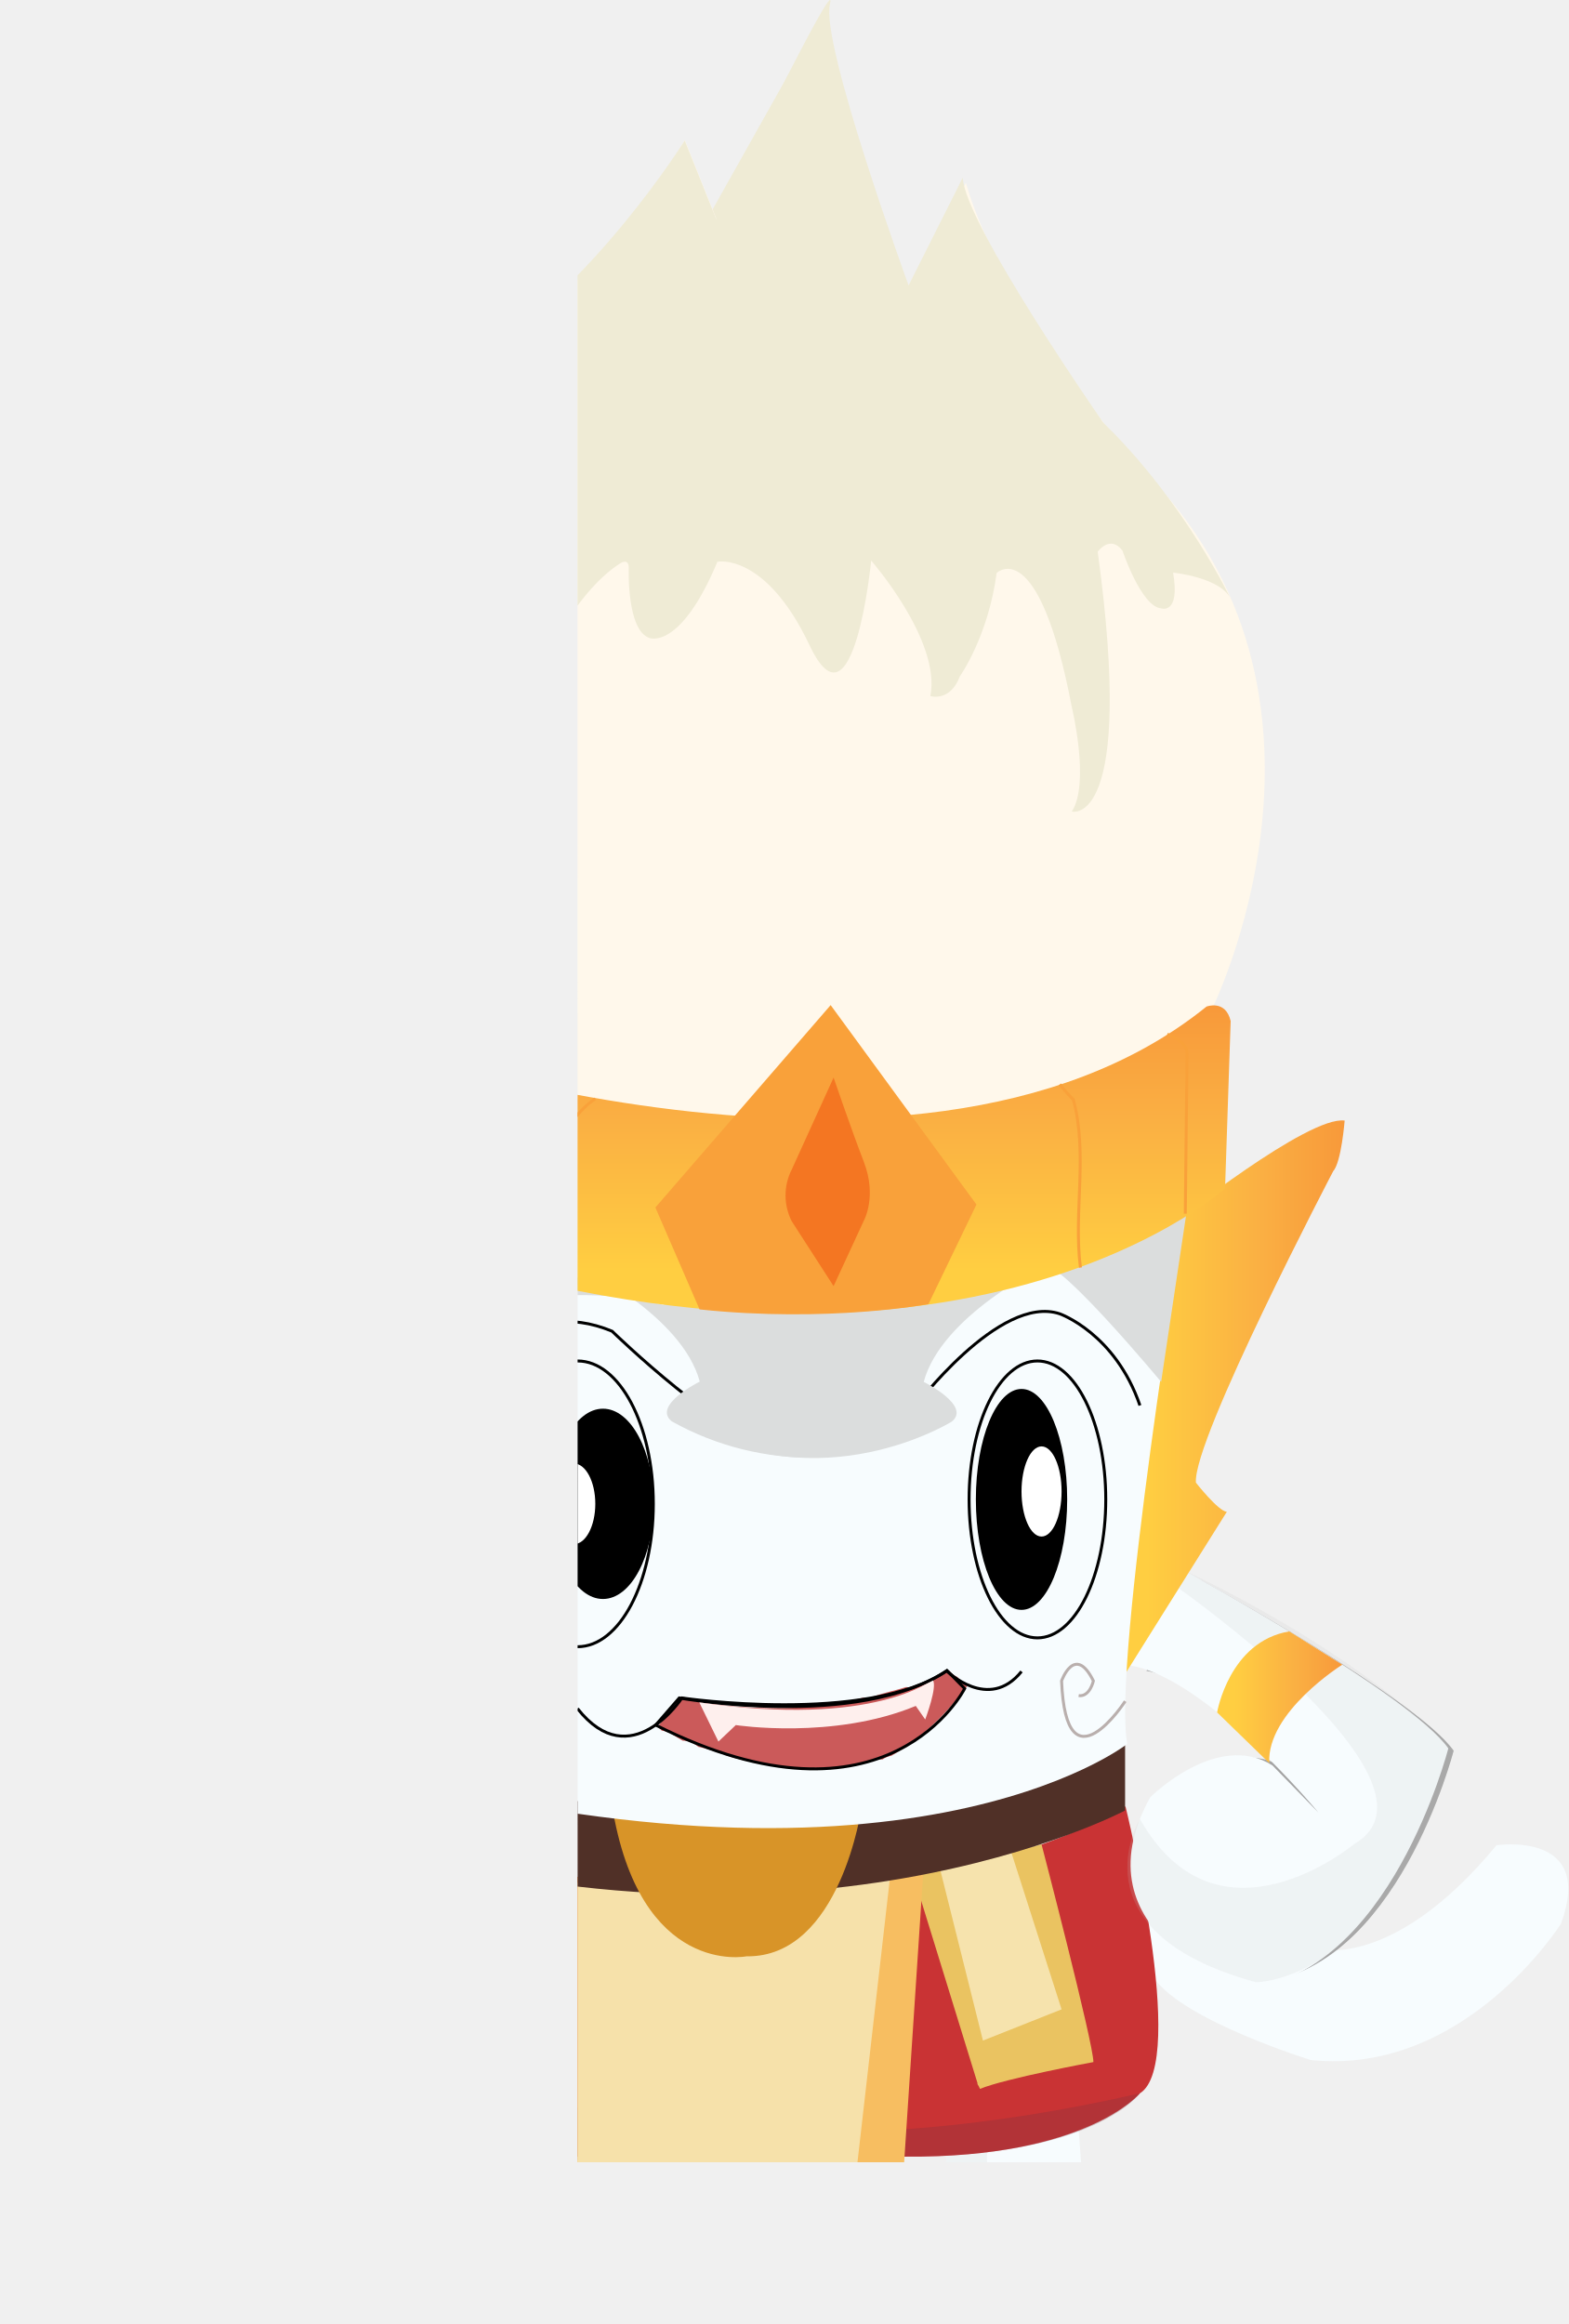
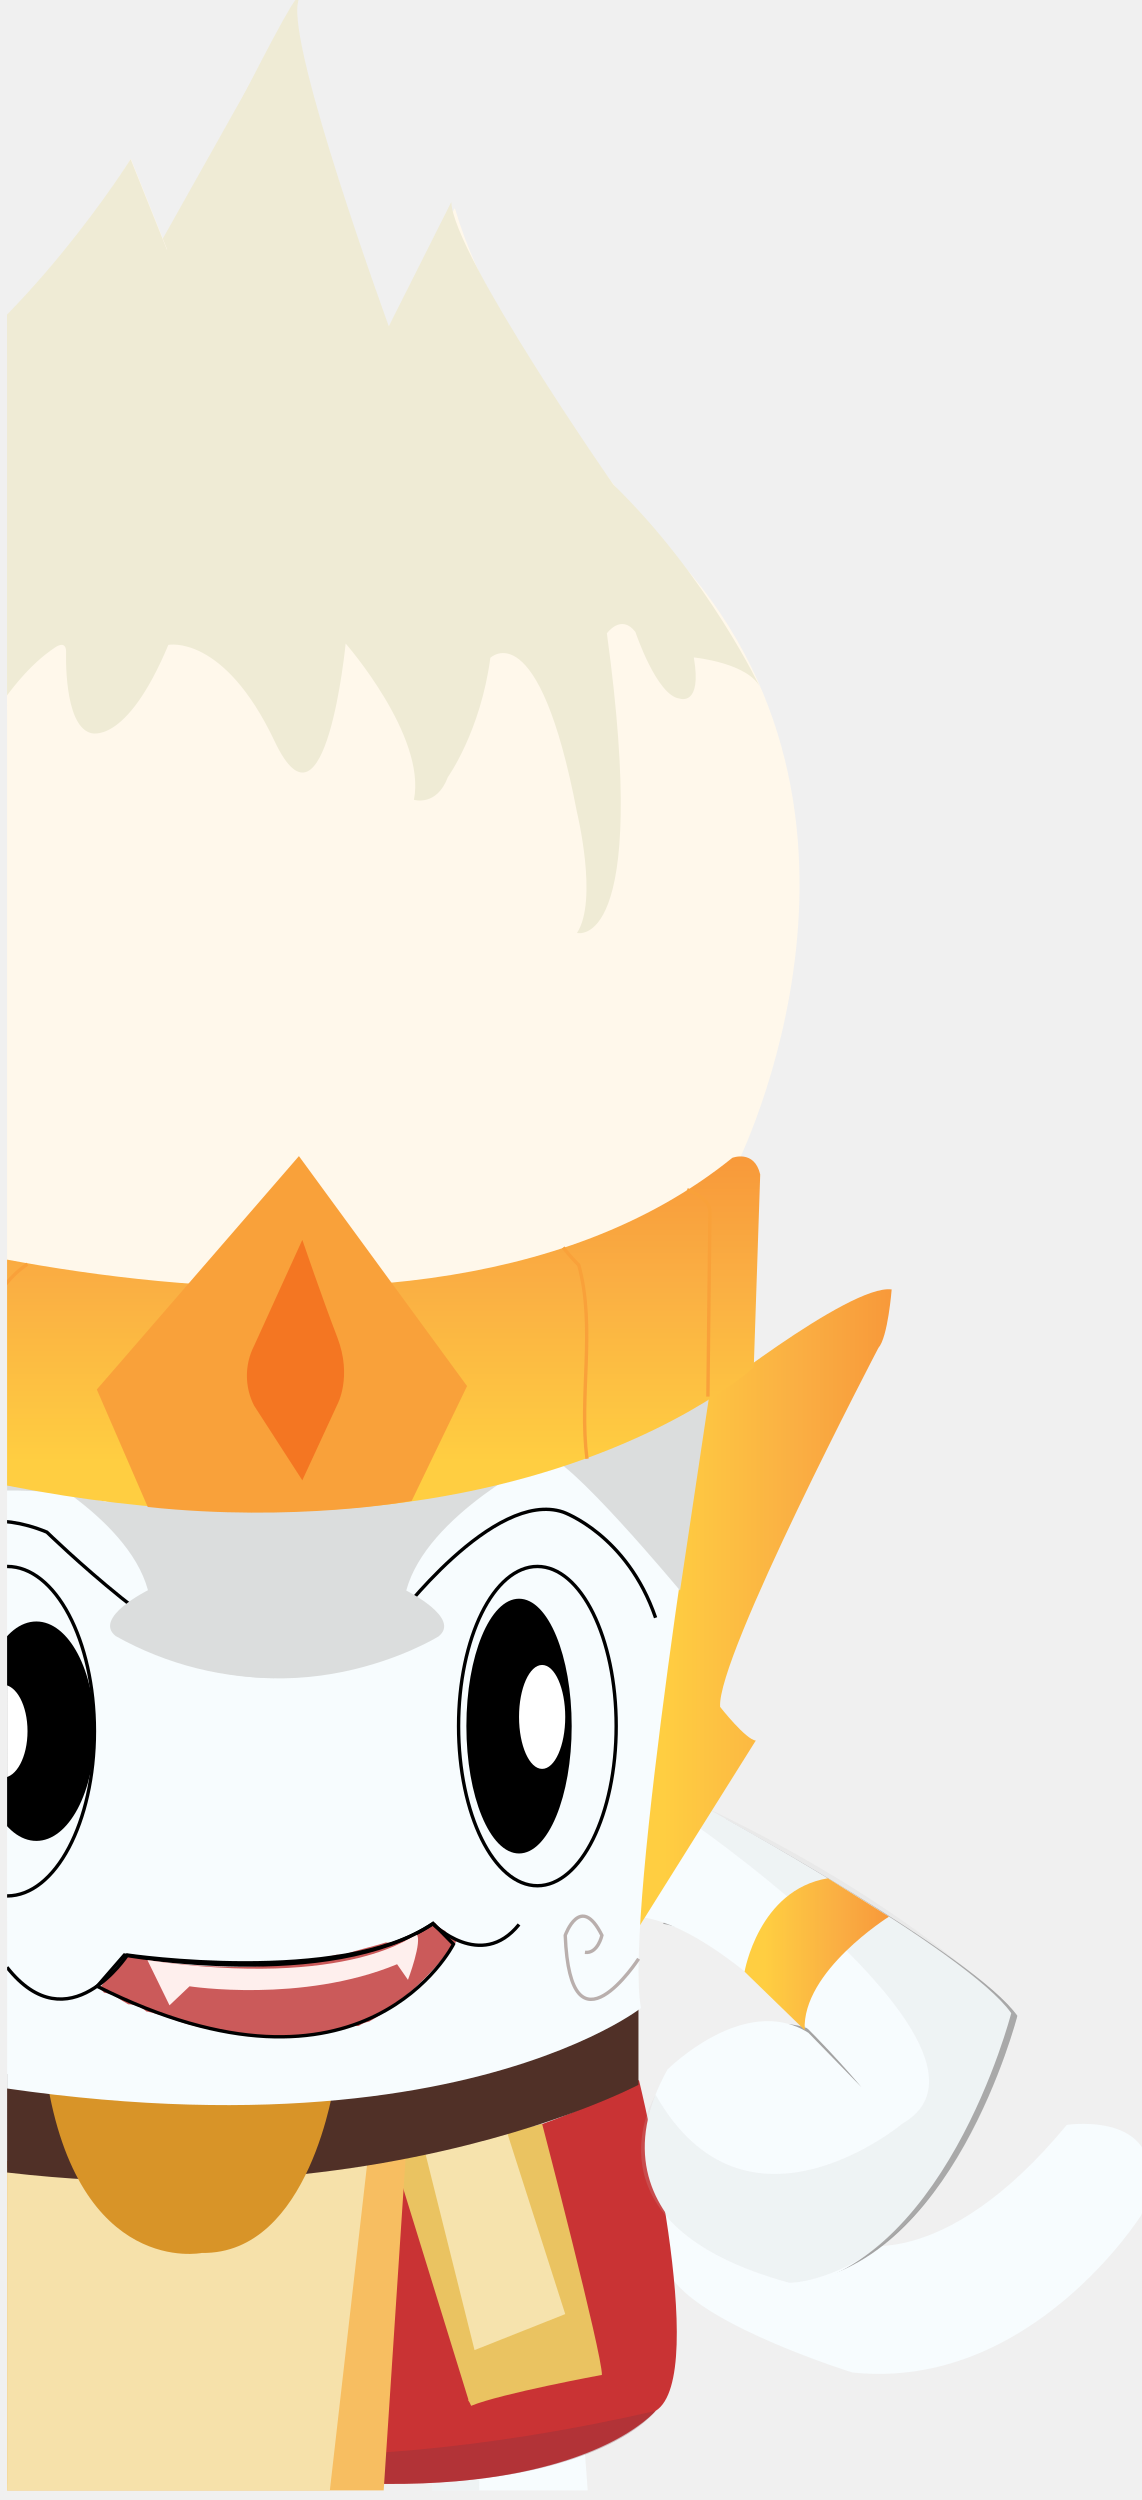
- <svg xmlns="http://www.w3.org/2000/svg" xmlns:xlink="http://www.w3.org/1999/xlink" id="Layer_1" data-name="Layer 1" viewBox="0 0 532.44 788.9">
+ <svg xmlns="http://www.w3.org/2000/svg" xmlns:xlink="http://www.w3.org/1999/xlink" id="Layer_1" data-name="Layer 1" viewBox="0 0 336.15 735.98">
  <defs>
-     <style>.cls-1,.cls-21,.cls-26,.cls-29{fill:none;}.cls-2{clip-path:url(#clip-path);}.cls-3{clip-path:url(#clip-path-2);}.cls-4{fill:#f7fcfe;}.cls-31,.cls-5{fill:#c6c6c5;}.cls-5{opacity:0.17;isolation:isolate;}.cls-6{fill:#c93334;}.cls-7{opacity:0.3;}.cls-8{fill:#7c323b;}.cls-9{fill:#eac361;}.cls-10{fill:#f6e3ad;}.cls-11{fill:#f7be61;}.cls-12{fill:#f6e1aa;}.cls-13{fill:#503027;}.cls-14{fill:#d89428;}.cls-15{fill:#a3a3a3;}.cls-16{fill:url(#linear-gradient);}.cls-17{fill:#efebd5;}.cls-18{fill:#fff8eb;}.cls-19{fill:url(#linear-gradient-2);}.cls-20{fill:url(#linear-gradient-3);}.cls-21{stroke:#000;}.cls-21,.cls-26,.cls-29{stroke-miterlimit:10;}.cls-22{fill:#dbdddd;}.cls-23{fill:#fff;}.cls-24{fill:#cb5a5a;}.cls-25{fill:#feefed;}.cls-26{stroke:#b9afad;}.cls-27{fill:url(#linear-gradient-4);}.cls-28{fill:#f9a13a;}.cls-29{stroke:#f9a13a;}.cls-30{fill:#f47622;}.cls-32{fill:url(#linear-gradient-5);}.cls-33{fill:#c5c8c9;}</style>
-     <clipPath id="clip-path" transform="translate(196.06 -54.91)">
-       <polygon class="cls-1" points="0 54.91 0.04 788.9 336.38 788.9 336.38 54.91 0 54.91" />
+     <style>.cls-1,.cls-20,.cls-25,.cls-28{fill:none;}.cls-2{clip-path:url(#clip-path);}.cls-3{clip-path:url(#clip-path-2);}.cls-4{fill:#f7fcfe;}.cls-5{fill:#c6c6c5;opacity:0.17;isolation:isolate;}.cls-6{fill:#c93334;}.cls-7{opacity:0.3;}.cls-8{fill:#7c323b;}.cls-9{fill:#eac361;}.cls-10{fill:#f6e3ad;}.cls-11{fill:#f7be61;}.cls-12{fill:#f6e1aa;}.cls-13{fill:#503027;}.cls-14{fill:#d89428;}.cls-15{fill:#a3a3a3;}.cls-16{fill:url(#linear-gradient);}.cls-17{fill:#efebd5;}.cls-18{fill:#fff8eb;}.cls-19{fill:url(#linear-gradient-2);}.cls-20{stroke:#000;}.cls-20,.cls-25,.cls-28{stroke-miterlimit:10;}.cls-21{fill:#dbdddd;}.cls-22{fill:#fff;}.cls-23{fill:#cb5a5a;}.cls-24{fill:#feefed;}.cls-25{stroke:#b9afad;}.cls-26{fill:url(#linear-gradient-3);}.cls-27{fill:#f9a13a;}.cls-28{stroke:#f9a13a;}.cls-29{fill:#f47622;}</style>
+     <clipPath id="clip-path">
+       <polygon class="cls-1" points="2.06 -0.84 2.1 733.15 338.44 733.15 338.44 -0.84 2.06 -0.84" />
    </clipPath>
-     <clipPath id="clip-path-2" transform="translate(196.06 -54.91)">
-       <polygon class="cls-1" points="0.04 31.4 -1.26 873.3 361.74 873.3 361.74 31.4 0.04 31.4" />
+     <clipPath id="clip-path-2">
+       <polygon class="cls-1" points="2.1 -24.35 0.8 817.55 363.8 817.55 363.8 -24.35 2.1 -24.35" />
    </clipPath>
-     <linearGradient id="linear-gradient" x1="22.34" y1="604.56" x2="64.84" y2="604.56" gradientTransform="translate(194.8 26.49)" gradientUnits="userSpaceOnUse">
+     <linearGradient id="linear-gradient" x1="-171.66" y1="181.88" x2="-129.16" y2="181.88" gradientTransform="matrix(1, 0, 0, -1, 390.86, 757.18)" gradientUnits="userSpaceOnUse">
      <stop offset="0.14" stop-color="#ffce41" />
      <stop offset="0.64" stop-color="#faaf43" />
      <stop offset="1" stop-color="#f8993a" />
    </linearGradient>
-     <linearGradient id="linear-gradient-2" x1="-12.36" y1="505.48" x2="65.64" y2="505.48" xlink:href="#linear-gradient" />
-     <linearGradient id="linear-gradient-3" x1="-353.66" y1="515.36" x2="-265.09" y2="515.36" xlink:href="#linear-gradient" />
-     <linearGradient id="linear-gradient-4" x1="-132.01" y1="474.4" x2="-132.01" y2="369.83" xlink:href="#linear-gradient" />
-     <linearGradient id="linear-gradient-5" x1="-370.46" y1="604.46" x2="-341.21" y2="604.46" xlink:href="#linear-gradient" />
+     <linearGradient id="linear-gradient-2" x1="-206.36" y1="280.96" x2="-128.36" y2="280.96" xlink:href="#linear-gradient" />
+     <linearGradient id="linear-gradient-3" x1="-326.01" y1="312.04" x2="-326.01" y2="416.61" xlink:href="#linear-gradient" />
  </defs>
  <g class="cls-2">
    <g class="cls-3">
      <g id="Layer_27" data-name="Layer 27">
-         <path class="cls-4" d="M-53.36,835.3c.1-.3.2-.5.3-.8-1.1-7.5,8.3-45.9,8.3-45.9l-45.5-3.7-11.9,26.6c-12.8-.8-33.6,15.5-33.6,15.5,30.3,20.8,74.1,11.1,82.2,9.1A3.09,3.09,0,0,1-53.36,835.3Z" transform="translate(196.06 -54.91)" />
        <g id="Layer_28" data-name="Layer 28">
-           <path class="cls-4" d="M201.74,835.4c-4.2-15-29-22.9-29-22.9l-2.6-34.5c-5.8,2.5-44.9,8.6-44.9,8.6l-2.1,50.4,1.8.3c.4.1.8.1,1.2.2,4.2.8,8.2,1.5,11.9,2.2a.6.6,0,0,1,.4.1,2.82,2.82,0,0,0,.8.1c.3,0,.5.1.8.1h.2a50.31,50.31,0,0,1,5.6.9C204.74,849.8,201.74,835.4,201.74,835.4Z" transform="translate(196.06 -54.91)" />
+           <path class="cls-4" d="M203.8,779.65c-4.2-15-29-22.9-29-22.9l-2.6-34.5c-5.8,2.5-44.9,8.6-44.9,8.6l-2.1,50.4,1.8.3c.4.1.8.1,1.2.2,4.2.8,8.2,1.5,11.9,2.2a.63.63,0,0,1,.4.1,2.7,2.7,0,0,0,.8.1c.3,0,.5.1.8.1h.2a50.6,50.6,0,0,1,5.6.9C206.8,794.05,203.8,779.65,203.8,779.65Z" />
        </g>
      </g>
      <g id="เงา">
-         <path class="cls-5" d="M150.74,828.1c-13-2.9-11.7-42.6-11.7-42.6l-13.8,1.2-2.1,50.4a.76.76,0,0,0,.4.2h.2a9.48,9.48,0,0,1,3.5.7,6.53,6.53,0,0,1,2.9.6c.2,0,.3.1.5.1h.3a7.94,7.94,0,0,1,3.2.6,1.27,1.27,0,0,1,.6.1c-.6-.1-.4-.1.7,0s2.1.3,3.1.4,1.2.2.5.2c.4,0,.9.1,1.3.1a43.41,43.41,0,0,1,8,1.5h.1a41.84,41.84,0,0,1,9.4,1.4c10.9.7,20,.7,20,.7C180.44,840.9,150.74,828.1,150.74,828.1Z" transform="translate(196.06 -54.91)" />
-         <path class="cls-5" d="M-97.86,840c14.6-.1,31.1.7,45.1-3.8a10.62,10.62,0,0,1-.4-1.9,50.68,50.68,0,0,1,2.1-19.7c1.8-6.1,2.3-12.7,4.7-18.6l.3-.6,1.4-8.4-14.9-4.5s-7.6,43.4-22.6,43.5c0,0-35.7,7-33.6,10.9,0,0,7.5,1.5,17.4,3.1A.45.45,0,0,0-97.86,840Z" transform="translate(196.06 -54.91)" />
+         <path class="cls-5" d="M152.8,772.35c-13-2.9-11.7-42.6-11.7-42.6L127.3,731l-2.1,50.4a.7.7,0,0,0,.4.2h.2a9.58,9.58,0,0,1,3.5.7,6.59,6.59,0,0,1,2.9.6c.2,0,.3.1.5.1h.3a8,8,0,0,1,3.2.6,1.25,1.25,0,0,1,.6.1c-.6-.1-.4-.1.7,0s2.1.3,3.1.4,1.2.2.5.2c.4,0,.9.1,1.3.1a43.72,43.72,0,0,1,8,1.5h.1a42.13,42.13,0,0,1,9.4,1.4c10.9.7,20,.7,20,.7C182.5,785.15,152.8,772.35,152.8,772.35Z" />
      </g>
      <g id="หาง">
-         <path class="cls-4" d="M312,681.3c-36.9,44.6-63.2,34.8-63.2,34.8-23.6,24-57.9-25.4-57.9-25.4l3,33.2c.6.8,1.2,1.7,2,2.7,10.1,14.3,53,27.6,53,27.6,52.4,5.5,85-46.3,85-46.3C345.54,676.2,312,681.3,312,681.3Z" transform="translate(196.06 -54.91)" />
+         <path class="cls-4" d="M314.06,625.55c-36.9,44.6-63.2,34.8-63.2,34.8-23.6,24-57.9-25.4-57.9-25.4l3,33.2c.6.8,1.2,1.7,2,2.7,10.1,14.3,53,27.6,53,27.6,52.4,5.5,85-46.3,85-46.3C347.6,620.45,314.06,625.55,314.06,625.55Z" />
      </g>
      <g id="ชุด">
        <g id="Layer_20" data-name="Layer 20">
          <g id="Layer_21" data-name="Layer 21">
-             <path class="cls-6" d="M-83.46,675.5s168,50.4,269.5-7.4c0,0,21.4,87.1,4.9,97.4,0,0-18.1,22-79.7,21.5H-25.66s-98.3,14.2-89.6-34.3c0-.1,12.3-64.2,31.8-77.2h0" transform="translate(196.06 -54.91)" />
+             <path class="cls-6" d="M-81.4,619.75s168,50.4,269.5-7.4c0,0,21.4,87.1,4.9,97.4,0,0-18.1,22-79.7,21.5H-23.6s-98.3,14.2-89.6-34.3c0-.1,12.3-64.2,31.8-77.2h0" />
          </g>
        </g>
        <g id="Layer_43" data-name="Layer 43" class="cls-7">
-           <path class="cls-8" d="M-106.76,719.3s91.3,93.5,297.7,46.2c0,0-15.6,21.7-79.7,21.5l-181.5,1.9s-58.8.8-42.5-47.6Z" transform="translate(196.06 -54.91)" />
-         </g>
-         <g id="Layer_22" data-name="Layer 22">
-           <polygon class="cls-9" points="137.1 628.69 106.4 706.69 150.5 717.19 181 636.89 137.1 628.69" />
-           <polygon class="cls-10" points="143.7 629.89 120.4 691.09 147.4 696.09 175.4 635.89 143.7 629.89" />
+           <path class="cls-8" d="M-104.7,663.55s91.3,93.5,297.7,46.2c0,0-15.6,21.7-79.7,21.5l-181.5,1.9s-58.8.8-42.5-47.6Z" />
        </g>
        <g id="Layer_23" data-name="Layer 23">
-           <path class="cls-9" d="M135.74,762.3a9.15,9.15,0,0,1,.9,1.7c8.7-3.6,38.5-9.1,38.5-9.1.1-6.1-17.6-73.9-17.6-73.9l-34.4,8.6-9,2.3,21.7,70.3C135.84,762.1,135.84,762.2,135.74,762.3Z" transform="translate(196.06 -54.91)" />
-           <polygon class="cls-10" points="343.3 628.69 360.4 682.09 333.7 692.69 319.2 634.69 343.3 628.69" />
+           <path class="cls-9" d="M137.8,706.55a8.91,8.91,0,0,1,.9,1.7c8.7-3.6,38.5-9.1,38.5-9.1.1-6.1-17.6-73.9-17.6-73.9l-34.4,8.6-9,2.3,21.7,70.3C137.9,706.35,137.9,706.45,137.8,706.55Z" />
+           <polygon class="cls-10" points="149.3 627.85 166.4 681.25 139.7 691.85 125.2 633.85 149.3 627.85" />
        </g>
        <g id="Layer_25" data-name="Layer 25">
-           <polygon class="cls-11" points="183.1 637.29 170.4 759.59 305.1 762.09 313.4 636.29 183.1 637.29" />
+           <polygon class="cls-11" points="-10.9 636.45 -23.6 758.75 111.1 761.25 119.4 635.45 -10.9 636.45" />
          <g id="Layer_26" data-name="Layer 26">
-             <polygon class="cls-12" points="196.1 638.99 196.1 733.99 290.9 735.79 302.2 636.89 196.1 638.99" />
+             <polygon class="cls-12" points="2.1 638.15 2.1 733.15 96.9 734.95 108.2 636.05 2.1 638.15" />
          </g>
        </g>
-         <path class="cls-13" d="M-82,654.4s189.9,40,267.9-10v25.1S75,728.4-83.56,676.9h0l1.6-22.5" transform="translate(196.06 -54.91)" />
-         <path class="cls-14" d="M11.64,667.3l84.8,1.1s-7.1,51.1-39.1,50.6C57.44,719,20.94,726.3,11.64,667.3Z" transform="translate(196.06 -54.91)" />
+         <path class="cls-13" d="M-79.94,598.65s189.9,40,267.9-10v25.1s-110.9,58.9-269.46,7.4h0l1.6-22.5" />
+         <path class="cls-14" d="M13.7,611.55l84.8,1.1s-7.1,51.1-39.1,50.6C59.5,663.25,23,670.55,13.7,611.55Z" />
      </g>
      <g id="แขนขวา">
-         <path class="cls-15" d="M211.54,591.3s73.3,40.1,85.9,57.9c0,0-19.2,75.2-67.1,78.8,0,0-55.8-17.6-30.7-62.7,0,0,21.9-21.9,40.1-10.4l15,15.5s-36.4-44.1-61.6-48.3Z" transform="translate(196.06 -54.91)" />
-         <path class="cls-4" d="M206.74,588.5s75.9,41.5,88.9,59.9c0,0-19.9,77.8-69.4,81.5,0,0-57.7-18.2-31.8-64.9,0,0,22.7-22.7,41.5-10.8l15.6,16s-37.6-45.6-63.8-49.9Z" transform="translate(196.06 -54.91)" />
+         <path class="cls-15" d="M213.6,535.55s73.3,40.1,85.9,57.9c0,0-19.2,75.2-67.1,78.8,0,0-55.8-17.6-30.7-62.7,0,0,21.9-21.9,40.1-10.4l15,15.5s-36.4-44.1-61.6-48.3Z" />
+         <path class="cls-4" d="M208.8,532.75s75.9,41.5,88.9,59.9c0,0-19.9,77.8-69.4,81.5,0,0-57.7-18.2-31.8-64.9,0,0,22.7-22.7,41.5-10.8l15.6,16s-37.6-45.6-63.8-49.9Z" />
        <g id="เงา-2">
-           <path class="cls-5" d="M204.14,594.1s94.6,66.6,59.5,86.8c0,0-46.1,38.5-72.7-8.5,0,0-23.4,38.2,39.4,55.4,0,0,44.6.1,67.1-78.8,0,0-28.2-30.7-90.6-60.6Z" transform="translate(196.06 -54.91)" />
+           <path class="cls-5" d="M206.2,538.35s94.6,66.6,59.5,86.8c0,0-46.1,38.5-72.7-8.5,0,0-23.4,38.2,39.4,55.4,0,0,44.6.1,67.1-78.8,0,0-28.2-30.7-90.6-60.6Z" />
        </g>
        <g id="Layer_33" data-name="Layer 33">
-           <path class="cls-16" d="M217.14,636.2s4.1-24.1,24.5-27.5l18,11.3s-25.7,16.1-24.8,33.4Z" transform="translate(196.06 -54.91)" />
+           <path class="cls-16" d="M219.2,580.45s4.1-24.1,24.5-27.5l18,11.3s-25.7,16.1-24.8,33.4Z" />
        </g>
      </g>
      <g id="ครีม">
-         <path class="cls-17" d="M24.64,163.8,83.44,59.1S91,146,131.24,180.6l-36.7,53.5H28.84Z" transform="translate(196.06 -54.91)" />
-         <path class="cls-18" d="M-87.26,404.5s190.5,73.5,302-5.6c0,0,54.6-108.1-23.4-185,0,0-46.6-52.4-59.5-96.9l-17.4,31.2-34.7,62.4L36.44,102.5s-32,54.6-68.9,72.4C-32.56,175-140.76,238.5-87.26,404.5Z" transform="translate(196.06 -54.91)" />
+         <path class="cls-17" d="M26.7,108.05,85.5,3.35s7.56,86.9,47.8,121.5l-36.7,53.5H30.9Z" />
+         <path class="cls-18" d="M-85.2,348.75s190.5,73.5,302-5.6c0,0,54.6-108.1-23.4-185,0,0-46.6-52.4-59.5-96.9l-17.4,31.2-34.7,62.4L38.5,46.75s-32,54.6-68.9,72.4C-30.5,119.25-138.7,182.75-85.2,348.75Z" />
        <g id="Layer_12" data-name="Layer 12">
-           <path class="cls-17" d="M-85,236.8s11.3-14.6,15,0c0,0-2.1,28.8,4.6,30.1,0,0,8.8-2.1,22.6-25.5,0,0,10.9-3.8,5.9,9.2,0,0-20.3,61,1.3,92.3,0,0,20-76.9,49.7-96.5,0,0,3.3-2.5,3.3,1.3,0,0-.8,21.3,7.1,23.8,0,0,10.4,4.2,23-25.9,0,0,16.3-3.3,31.3,28.4s20.9-28.8,20.9-28.8,23.8,27.2,20.1,46c0,0,6.7,2.1,10-6.7,0,0,9.6-13.4,12.5-35.1,0,0,14.2-13.8,25.5,45.5,0,0,6.3,25.9,0,35.5,0,0,21.7,5.9,8.8-88.2,0,0,4.2-5.9,8.4-.4,0,0,6.3,18.8,13,19.6,0,0,6.7,2.5,4.2-12.1,0,0,16.7,1.6,19.8,9.4,0,0-15.5-33.1-43.5-60.3,0,0-47.2-67.8-47.7-83.2l-18.4,36.6s-30-82.2-26.7-95.5-38.6,73-38.6,73l-10.7-26.7S5.54,152-32.46,175C-32.66,175-65.26,192.5-85,236.8Z" transform="translate(196.06 -54.91)" />
+           <path class="cls-17" d="M-82.94,181.05s11.3-14.6,15,0c0,0-2.1,28.8,4.6,30.1,0,0,8.8-2.1,22.6-25.5,0,0,10.9-3.8,5.9,9.2,0,0-20.3,61,1.3,92.3,0,0,20-76.9,49.7-96.5,0,0,3.3-2.5,3.3,1.3,0,0-.8,21.3,7.1,23.8,0,0,10.4,4.2,23-25.9,0,0,16.3-3.3,31.3,28.4s20.9-28.8,20.9-28.8,23.8,27.2,20.1,46c0,0,6.7,2.1,10-6.7,0,0,9.6-13.4,12.5-35.1,0,0,14.2-13.8,25.5,45.5,0,0,6.3,25.9,0,35.5,0,0,21.7,5.9,8.8-88.2,0,0,4.2-5.9,8.4-.4,0,0,6.3,18.8,13,19.6,0,0,6.7,2.5,4.2-12.1,0,0,16.7,1.6,19.8,9.4,0,0-15.5-33.1-43.5-60.3,0,0-47.2-67.8-47.7-83.2l-18.4,36.6s-30-82.2-26.7-95.5-38.6,73-38.6,73l-10.7-26.7S7.6,96.25-30.4,119.25C-30.6,119.25-63.2,136.75-82.94,181.05Z" />
        </g>
      </g>
      <g id="หู">
-         <path class="cls-19" d="M202.74,469.7s45.3-36.1,57.7-34.4c0,0-1.1,14.1-3.9,17.2,0,0-47.7,91.1-46.6,105.7,0,0,7.6,9.7,10.5,9.9l-38,60.6,20.3-159" transform="translate(196.06 -54.91)" />
-         <g id="Layer_18" data-name="Layer 18">
-           <path class="cls-20" d="M-81,468.9s-62.7-36.1-77.9-35.6c0,0,58.4,84.8,48.3,96.3l-9.3,16.9s27.3,83.8,24.5,102.8l14.5,1.1c-.1,0,23.9-133.6-.1-181.5" transform="translate(196.06 -54.91)" />
-         </g>
+         <path class="cls-19" d="M204.8,414s45.3-36.1,57.7-34.4c0,0-1.1,14.1-3.9,17.2,0,0-47.7,91.1-46.6,105.7,0,0,7.6,9.7,10.5,9.9l-38,60.6,20.3-159" />
      </g>
      <g id="หน้า">
-         <path class="cls-4" d="M206.34,467.6c-102.8,60.8-276,8.9-287.6,5.3a5.46,5.46,0,0,1,.1,1.8,12.25,12.25,0,0,1,.2,1.9h0c18,70.4-1,176.3-1,176.3,192.2,54.1,268.6-6,268.6-6C181.44,619.5,206.34,467.6,206.34,467.6Z" transform="translate(196.06 -54.91)" />
-         <path class="cls-21" d="M-33.86,520.9s15.9-26.4,45.6-14.1c0,0,39.3,38.3,57.2,39.5" transform="translate(196.06 -54.91)" />
+         <path class="cls-4" d="M208.4,411.85c-102.8,60.8-276,8.9-287.6,5.3a5.73,5.73,0,0,1,.1,1.8,13.45,13.45,0,0,1,.2,1.9h0c18,70.4-1,176.3-1,176.3,192.2,54.1,268.6-6,268.6-6C183.5,563.75,208.4,411.85,208.4,411.85Z" />
+         <path class="cls-20" d="M-31.8,465.15s15.9-26.4,45.6-14.1c0,0,39.3,38.3,57.2,39.5" />
        <g id="Layer_45" data-name="Layer 45">
-           <path class="cls-21" d="M114.14,533s29.1-39,49.6-32.1c0,0,18.8,6.6,27.2,31.1" transform="translate(196.06 -54.91)" />
+           <path class="cls-20" d="M116.2,477.25s29.1-39,49.6-32.1c0,0,18.8,6.6,27.2,31.1" />
        </g>
        <g id="Layer_3" data-name="Layer 3">
-           <path class="cls-22" d="M198.14,524s-34-40.9-39.6-39.4c0,0-35,16.9-41,39.4,0,0,16.3,8.1,9.5,13.5,0,0-44.7,27.8-91.1,0,0,0,18.9-23.3-7.7-40.4,0,0-61.7-14-102.2,23.5l-7.8-51.4s159.9,58.4,288.9-5.3Z" transform="translate(196.06 -54.91)" />
-           <path class="cls-22" d="M85,544.6c4.6-3.2,9.8-6.5,12.5-11.6s3.2-11.7,3.8-17.2c.8-7.1.5-9.3-7-9.3-7.1,0-14,1.9-21.1,2.1-15.2.5-29.5-6.9-43.9-10.7a90.89,90.89,0,0,0-10.4-2c9.5,7,19.6,16.8,22.6,28,0,0-16.3,8.1-9.5,13.5a96.71,96.71,0,0,0,49.6,12.3A9.11,9.11,0,0,1,85,544.6Z" transform="translate(196.06 -54.91)" />
+           <path class="cls-21" d="M200.2,468.25s-34-40.9-39.6-39.4c0,0-35,16.9-41,39.4,0,0,16.3,8.1,9.5,13.5,0,0-44.7,27.8-91.1,0,0,0,18.9-23.3-7.7-40.4,0,0-61.7-14-102.2,23.5l-7.8-51.4s159.9,58.4,288.9-5.3Z" />
+           <path class="cls-21" d="M87.06,488.85c4.6-3.2,9.8-6.5,12.5-11.6s3.2-11.7,3.8-17.2c.8-7.1.5-9.3-7-9.3-7.1,0-14,1.9-21.1,2.1-15.2.5-29.5-6.9-43.9-10.7a90,90,0,0,0-10.4-2c9.5,7,19.6,16.8,22.6,28,0,0-16.3,8.1-9.5,13.5A96.74,96.74,0,0,0,83.66,494,9.12,9.12,0,0,1,87.06,488.85Z" />
        </g>
        <g id="ตา">
-           <ellipse class="cls-21" cx="196.1" cy="510.49" rx="25.7" ry="48.5" />
-           <ellipse cx="204.7" cy="510.49" rx="17.2" ry="32.3" />
-           <ellipse class="cls-23" cx="194.8" cy="510.49" rx="7.3" ry="13.7" />
-           <ellipse class="cls-21" cx="352.2" cy="508.99" rx="23.2" ry="47" />
-           <ellipse cx="346.8" cy="508.99" rx="15.5" ry="37.5" />
-           <ellipse class="cls-23" cx="353.6" cy="506.29" rx="6.8" ry="15.3" />
+           <ellipse class="cls-20" cx="2.1" cy="509.65" rx="25.7" ry="48.5" />
+           <ellipse cx="10.7" cy="509.65" rx="17.2" ry="32.3" />
+           <ellipse class="cls-22" cx="0.8" cy="509.65" rx="7.3" ry="13.7" />
+           <ellipse class="cls-20" cx="158.2" cy="508.15" rx="23.2" ry="47" />
+           <ellipse cx="152.8" cy="508.15" rx="15.5" ry="37.5" />
+           <ellipse class="cls-22" cx="159.6" cy="505.45" rx="6.8" ry="15.3" />
        </g>
        <g id="ปาก">
          <g id="Layer_6" data-name="Layer 6">
-             <path class="cls-24" d="M130,625.4a10.59,10.59,0,0,1-1-1.2,6.63,6.63,0,0,1-2.9-2.3,33.9,33.9,0,0,1-11.5,5.5,8.26,8.26,0,0,1-3.1.2c-3.7,1.2-7.4,1.9-11.1,3.2a8.14,8.14,0,0,1-3.4.4c-30.1,7.9-62.2.2-62.2.2l-7.6,9.7h0a8.64,8.64,0,0,1,1.4,1.3,7.73,7.73,0,0,1,3.8,1.4c1.1.7,2.2,1.4,3.3,2a7.74,7.74,0,0,1,5.3,2.1c3.8.7,7.6,2.3,11.3,3.5a109.25,109.25,0,0,0,15.1,3.1c11.6,1.8,22.3.8,33.7-2.1a6.52,6.52,0,0,1,2.4-.2,7.85,7.85,0,0,1,3.1-1.3c8.7-5,17.4-12.5,25.7-23.6a.35.35,0,0,0-.2-.1A18.12,18.12,0,0,1,130,625.4Z" transform="translate(196.06 -54.91)" />
+             <path class="cls-23" d="M132.06,569.65a9.5,9.5,0,0,1-1-1.2,6.62,6.62,0,0,1-2.9-2.3,34,34,0,0,1-11.5,5.5,8.31,8.31,0,0,1-3.1.2c-3.7,1.2-7.4,1.9-11.1,3.2a8.19,8.19,0,0,1-3.4.4c-30.1,7.9-62.2.2-62.2.2l-7.6,9.7h0a9.07,9.07,0,0,1,1.4,1.3,7.68,7.68,0,0,1,3.8,1.4c1.1.7,2.2,1.4,3.3,2a7.74,7.74,0,0,1,5.3,2.1c3.8.7,7.6,2.3,11.3,3.5a109.29,109.29,0,0,0,15.1,3.1c11.6,1.8,22.3.8,33.7-2.1a6.69,6.69,0,0,1,2.4-.2,7.74,7.74,0,0,1,3.1-1.3c8.7-5,17.4-12.5,25.7-23.6a.42.42,0,0,0-.2-.1A18.11,18.11,0,0,1,132.06,569.65Z" />
          </g>
          <g id="Layer_7" data-name="Layer 7">
-             <path class="cls-21" d="M34.54,631.3s60.6,10.9,90.9-9.3l6,6.1s-26.1,52-104.9,12.4Z" transform="translate(196.06 -54.91)" />
+             <path class="cls-20" d="M36.6,575.55s60.6,10.9,90.9-9.3l6,6.1s-26.1,52-104.9,12.4Z" />
          </g>
          <g id="Layer_40" data-name="Layer 40">
-             <path class="cls-25" d="M41.34,632.8l6.5,13.3,5.9-5.6s33.1,5.1,61.1-6.5l3.2,4.6s4.4-11.6,2.5-13.5C120.54,625,101.24,641.5,41.34,632.8Z" transform="translate(196.06 -54.91)" />
+             <path class="cls-24" d="M43.4,577.05l6.5,13.3,5.9-5.6s33.1,5.1,61.1-6.5l3.2,4.6s4.4-11.6,2.5-13.5C122.6,569.25,103.3,585.75,43.4,577.05Z" />
          </g>
-           <path class="cls-21" d="M150.74,622.3c-11.2,13.9-25.4-.2-25.4-.2-27.3,18.4-89.9,9.2-89.9,9.2S18.14,657.9,0,634.9" transform="translate(196.06 -54.91)" />
+           <path class="cls-20" d="M152.8,566.55c-11.2,13.9-25.4-.2-25.4-.2-27.3,18.4-89.9,9.2-89.9,9.2s-17.3,26.6-35.44,3.6" />
        </g>
        <g id="Layer_8" data-name="Layer 8">
-           <path class="cls-26" d="M185.94,632.4s-20.1,31-21.6-6.9c0,0,4.5-12.7,10.8,0,0,0-1.2,5.5-5,5" transform="translate(196.06 -54.91)" />
-         </g>
-         <g id="Layer_9" data-name="Layer 9">
-           <path class="cls-26" d="M-54.66,644.4s22.3,23.2,36.9,1.5c0,0,4.7-33.7-15.2-29.6,0,0-15.9,18.8,1.1,26.3,0,0,10.4-.8,4.1-12.7" transform="translate(196.06 -54.91)" />
+           <path class="cls-25" d="M188,576.65s-20.1,31-21.6-6.9c0,0,4.5-12.7,10.8,0,0,0-1.2,5.5-5,5" />
        </g>
      </g>
      <g id="มงกุฎ">
-         <path class="cls-27" d="M213.54,396.6c-100.3,81.1-298,7.7-298,7.7l-2.5-8.1a34.64,34.64,0,0,0-4.7,3.1c-.5.7-1,1.5-1.4,2.2a2.12,2.12,0,0,0-.3.7c-.4.9-.7,1.8-1.1,2.7l-1.7,52v2.6c0,.1.1.7.1,1a4.65,4.65,0,0,0,.3.9c0,.1,0,.1.1.2s.1.2.2.3a4.87,4.87,0,0,0,.8,1l.9.9c.9.8,1.8,1.5,2.7,2.2l.4.4c211.8,81.8,310.5-8.1,310.5-8.1l1.9-56.8C220,394.1,213.54,396.6,213.54,396.6Z" transform="translate(196.06 -54.91)" />
+         <path class="cls-26" d="M215.6,340.85c-100.3,81.1-298,7.7-298,7.7l-2.5-8.1a34.07,34.07,0,0,0-4.7,3.1c-.5.7-1,1.5-1.4,2.2a2,2,0,0,0-.3.7c-.4.9-.7,1.8-1.1,2.7l-1.7,52v2.6c0,.1.1.7.1,1a4.76,4.76,0,0,0,.3.9c0,.1,0,.1.1.2s.1.2.2.3a4.82,4.82,0,0,0,.8,1l.9.9c.9.8,1.8,1.5,2.7,2.2l.4.4c211.8,81.8,310.5-8.1,310.5-8.1l1.9-56.8C222.06,338.35,215.6,340.85,215.6,340.85Z" />
        <g id="Layer_15" data-name="Layer 15">
-           <path class="cls-28" d="M85.94,396.1l49.5,67.7-16.3,33.8S85,504,41.44,499.4l-15-34.6Z" transform="translate(196.06 -54.91)" />
+           <path class="cls-27" d="M88,340.35l49.5,67.7-16.3,33.8s-34.14,6.4-77.7,1.8l-15-34.6Z" />
        </g>
        <g id="Layer_36" data-name="Layer 36">
-           <path class="cls-29" d="M-49.76,415.2c-15.9,14.6-5.9,43-9.3,62.4" transform="translate(196.06 -54.91)" />
          <g id="Layer_37" data-name="Layer 37">
-             <path class="cls-29" d="M6,427.9s-12.1,7.5-12.4,22v42" transform="translate(196.06 -54.91)" />
+             <path class="cls-28" d="M8.06,372.15s-12.1,7.5-12.4,22v42" />
          </g>
          <g id="Layer_38" data-name="Layer 38">
-             <path class="cls-29" d="M163.74,423a55.27,55.27,0,0,0,4.6,5.2c5,18.4,0,38.4,2.4,57" transform="translate(196.06 -54.91)" />
-             <path class="cls-30" d="M86.94,420.7l-14.2,31.2a19.37,19.37,0,0,0,0,17.6l14.2,22,10.3-22.3s4.5-8.1,0-19.8S86.94,420.7,86.94,420.7Z" transform="translate(196.06 -54.91)" />
+             <path class="cls-28" d="M165.8,367.25a55.33,55.33,0,0,0,4.6,5.2c5,18.4,0,38.4,2.4,57" />
+             <path class="cls-29" d="M89,365l-14.2,31.2a19.36,19.36,0,0,0,0,17.6l14.2,22,10.3-22.3s4.5-8.1,0-19.8S89,365,89,365Z" />
          </g>
          <g id="Layer_39" data-name="Layer 39">
-             <path class="cls-29" d="M200.24,406s6.7,2.4,6.7,6.3l-.6,54.6" transform="translate(196.06 -54.91)" />
+             <path class="cls-28" d="M202.3,350.25s6.7,2.4,6.7,6.3l-.6,54.6" />
          </g>
-         </g>
-       </g>
-       <g id="แขนซ้าย">
-         <path class="cls-31" d="M-62.16,676.9h-29.3a16.73,16.73,0,0,1-16.7-16.7V603a16.73,16.73,0,0,1,16.7-16.7h29.3A16.73,16.73,0,0,1-45.46,603v57.2A16.86,16.86,0,0,1-62.16,676.9Z" transform="translate(196.06 -54.91)" />
-         <path class="cls-4" d="M-111.36,576.1s-69.4,52.7-82.7,92.8l-2,18.1s24.3,33.4,112.6-10.1Z" transform="translate(196.06 -54.91)" />
-         <path class="cls-4" d="M-65.36,676.9h-29.3a16.73,16.73,0,0,1-16.7-16.7V603a16.73,16.73,0,0,1,16.7-16.7h29.3A16.73,16.73,0,0,1-48.66,603v57.2A16.73,16.73,0,0,1-65.36,676.9Z" transform="translate(196.06 -54.91)" />
-         <ellipse class="cls-31" cx="94.5" cy="551.69" rx="15.5" ry="21.2" />
-         <ellipse class="cls-4" cx="93.8" cy="550.79" rx="15.5" ry="21.2" />
-         <g id="Layer_34" data-name="Layer 34">
-           <path class="cls-32" d="M-155.46,615l9,10.1s-17.2,14.1-19.4,21.8h0l-9.8-9.3C-175.66,637.7-164.26,623-155.46,615Z" transform="translate(196.06 -54.91)" />
-         </g>
-         <g id="Layer_31" data-name="Layer 31">
-           <path class="cls-33" d="M-117.86,602.9s-44.2,31.2-48.1,44.6c0,0,37-37.4,48.3-39.4Z" transform="translate(196.06 -54.91)" />
-         </g>
-         <path class="cls-5" d="M-117,612.1s16.9,12.3,29.5,0c0,0-4.7,15.7-14.8,14.8C-102.26,626.9-114.86,626.1-117,612.1Z" transform="translate(196.06 -54.91)" />
-         <g id="Layer_46" data-name="Layer 46">
-           <path class="cls-5" d="M-111.36,638.8s31.1,40.7,62.6-1.1c0,0,6.7,40.3-31.3,39.3C-80.06,676.9-116.06,680.6-111.36,638.8Z" transform="translate(196.06 -54.91)" />
        </g>
      </g>
    </g>
  </g>
</svg>
